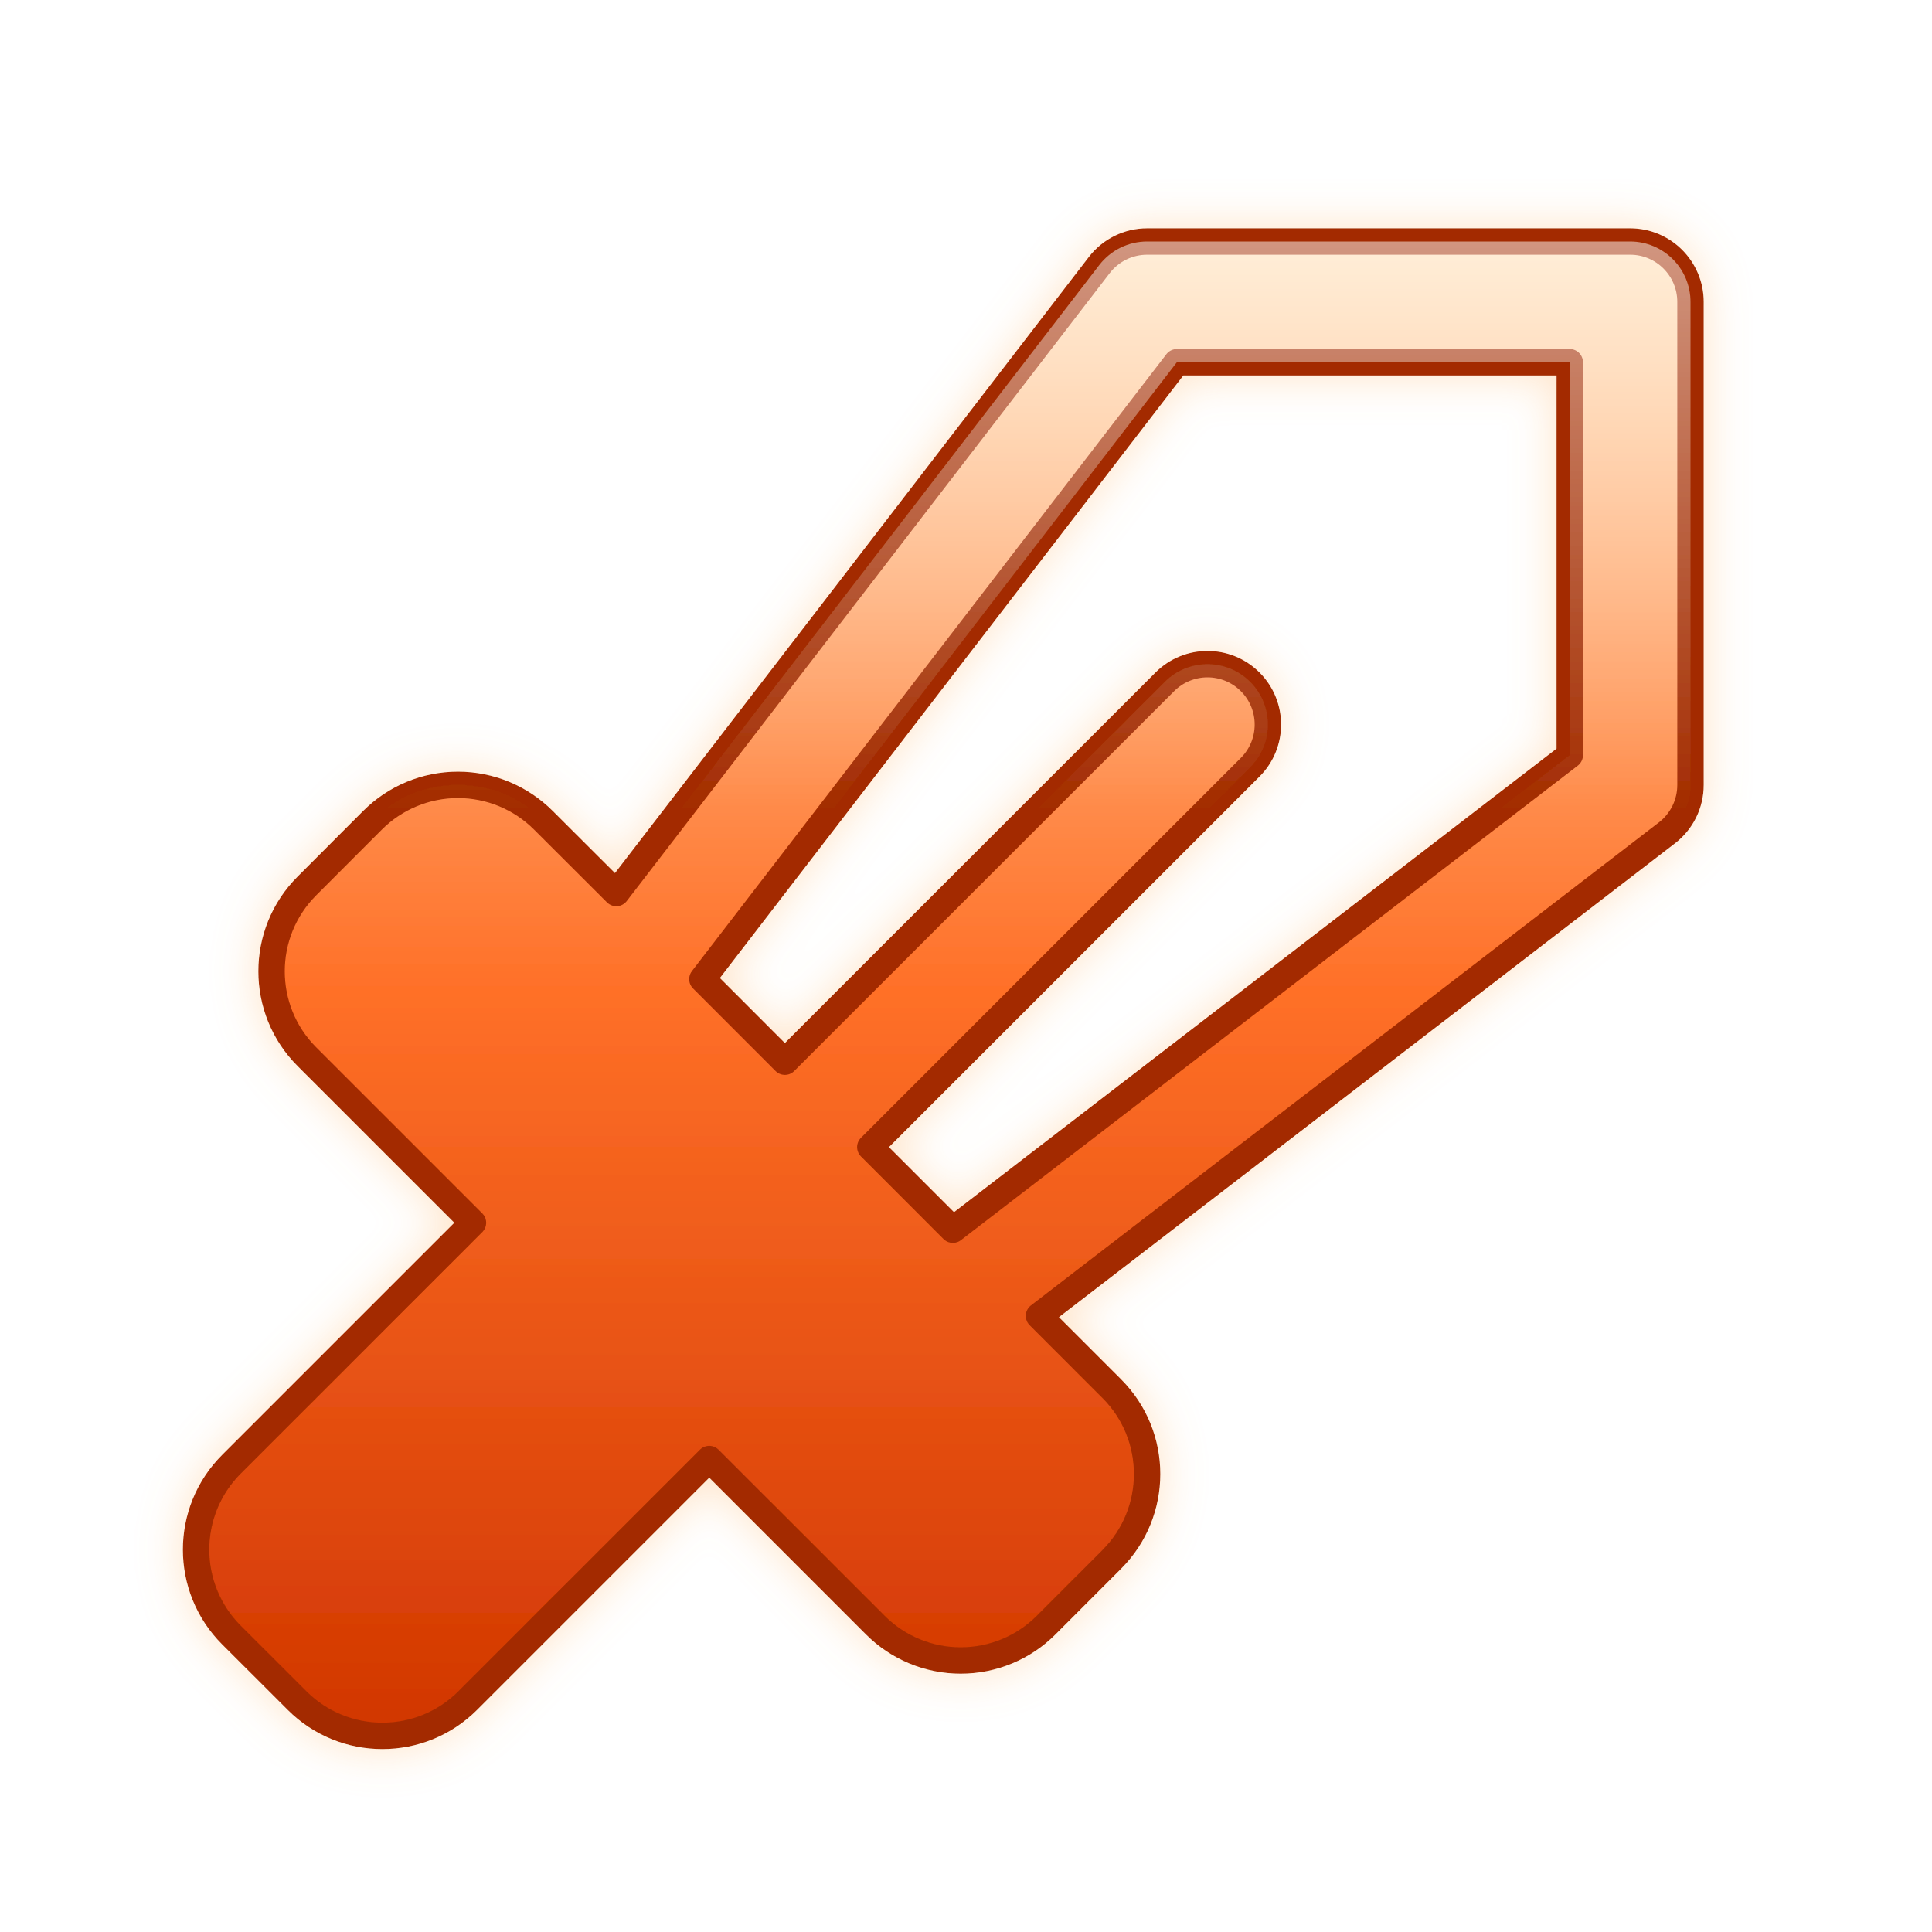
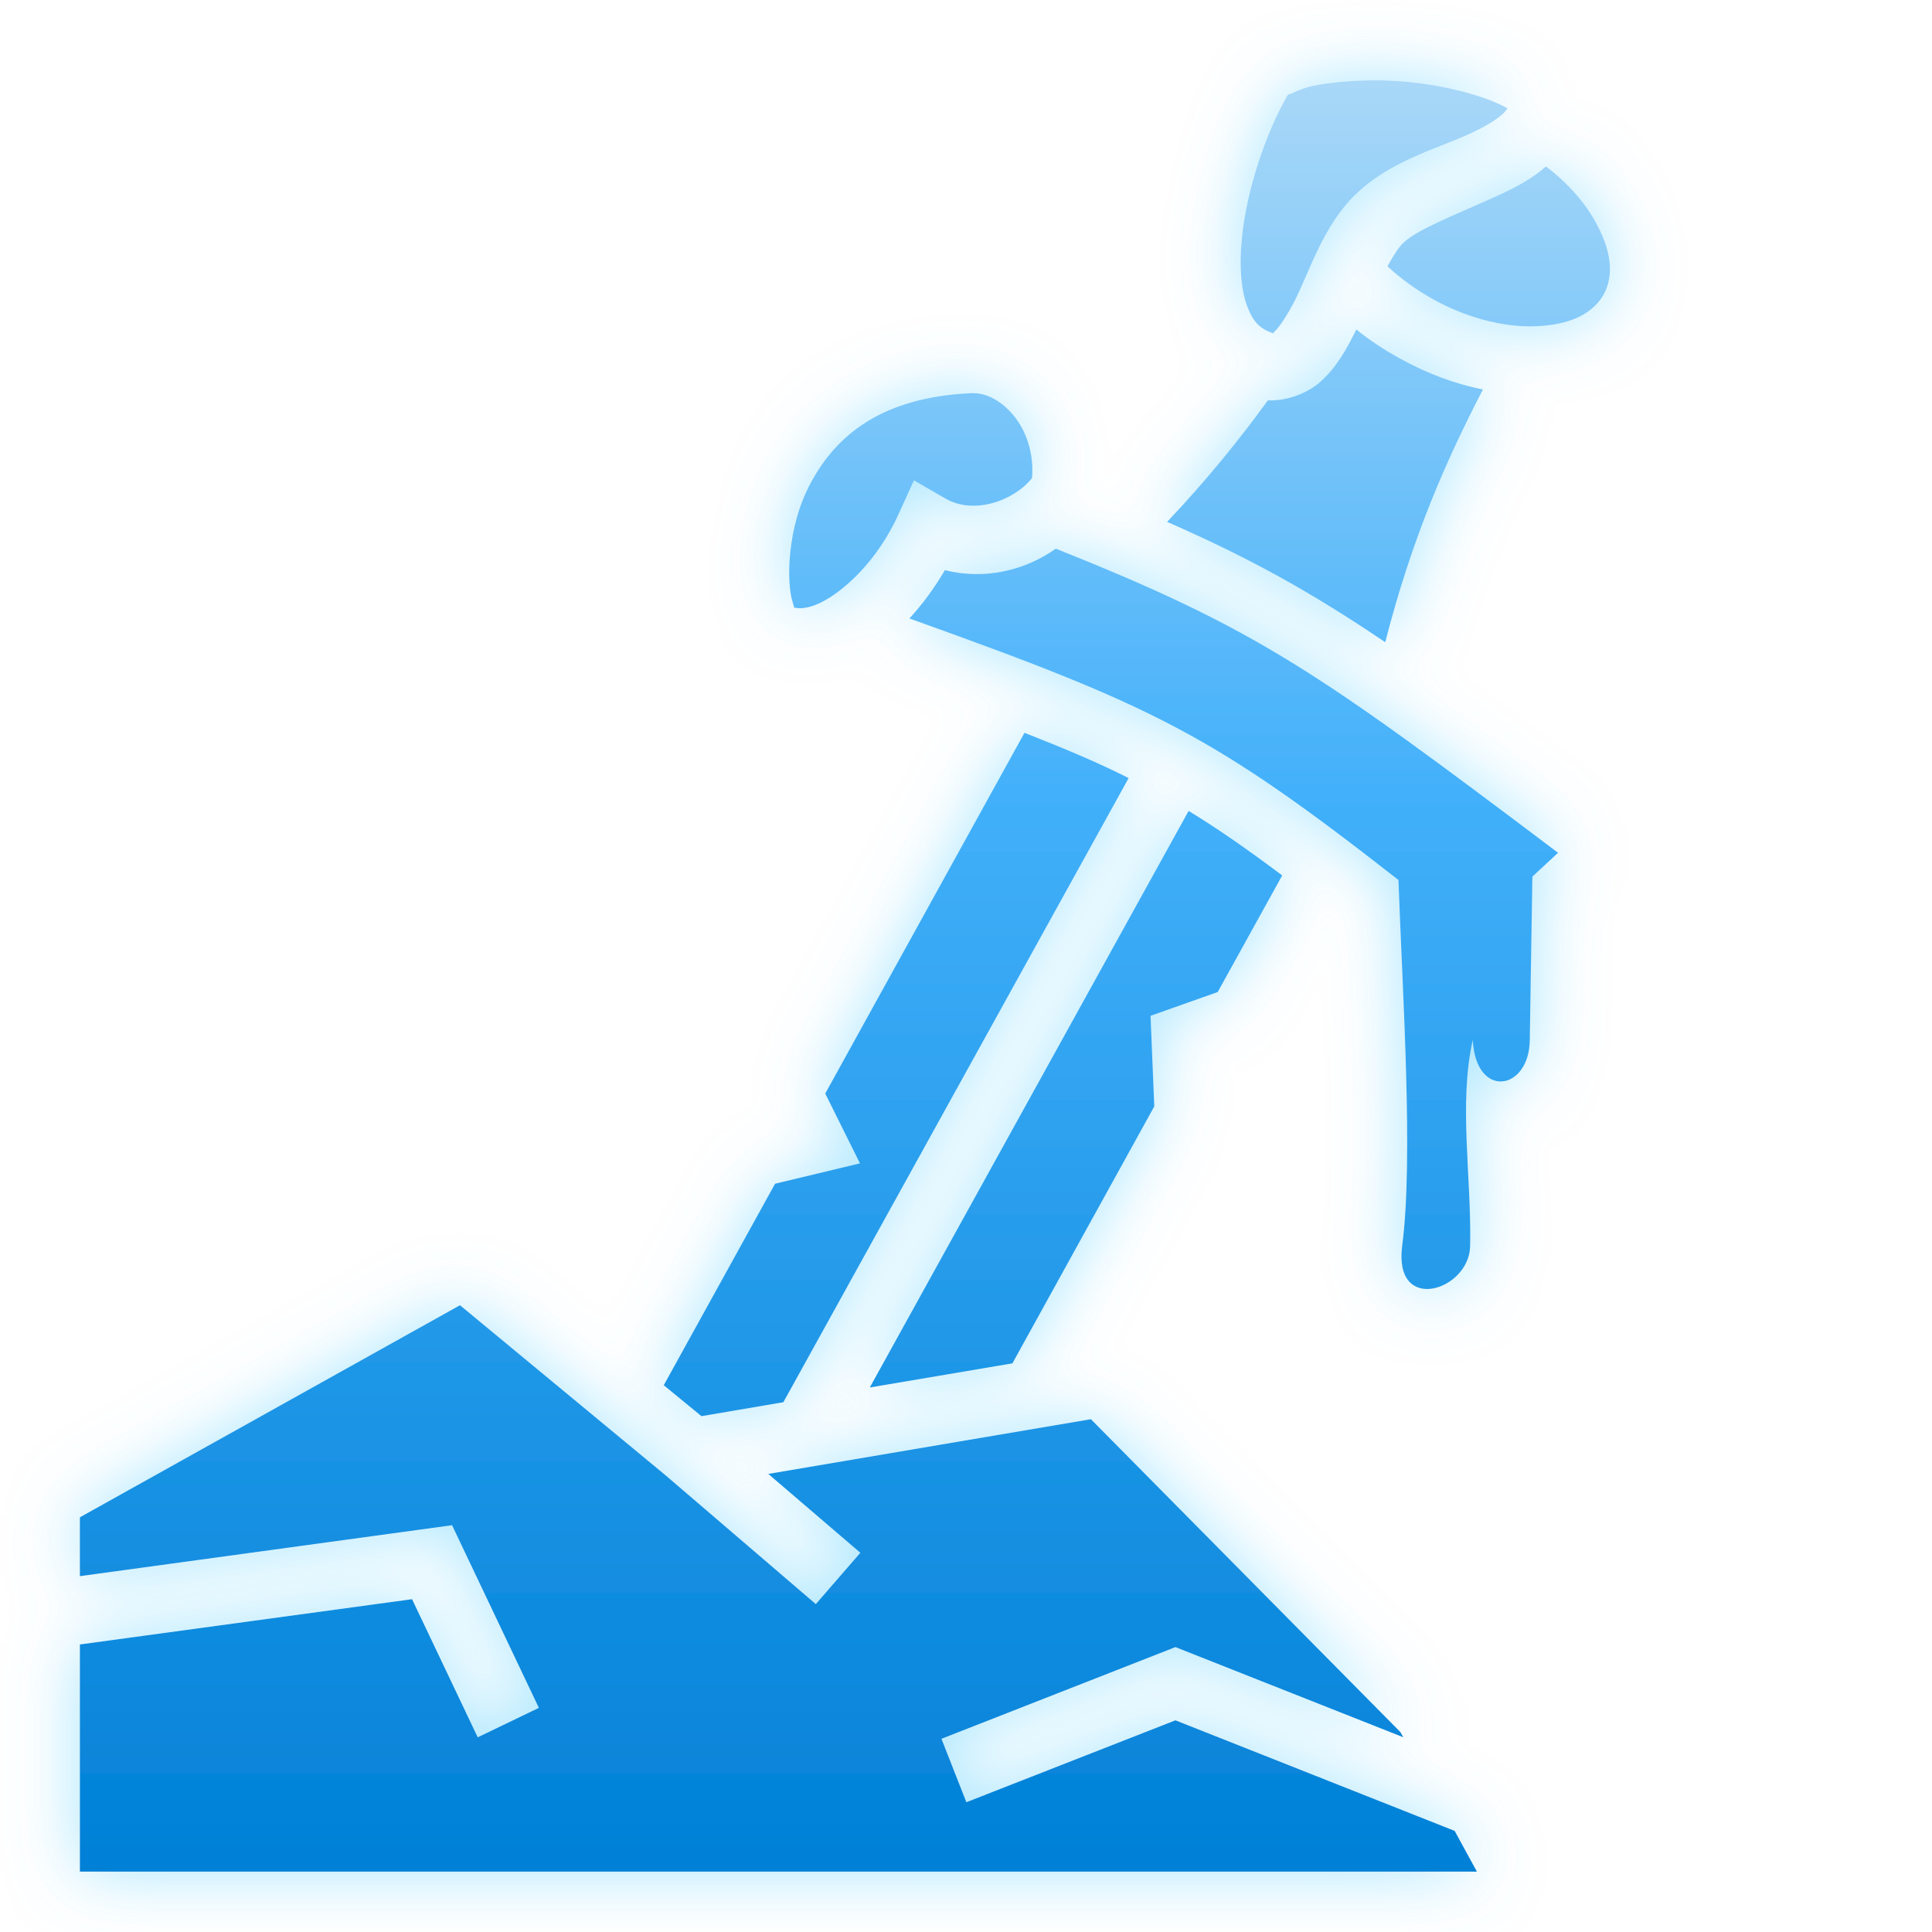
- <svg xmlns="http://www.w3.org/2000/svg" viewBox="0 0 256 256" width="256" height="256">
+ <svg xmlns="http://www.w3.org/2000/svg" viewBox="0 0 512 512" width="256" height="256">
  <defs>
-     <linearGradient id="g" x1="0" y1="0" x2="0" y2="1">
-       <stop offset="0" stop-color="#FFDCB0" />
-       <stop offset="0.5" stop-color="#FF7028" />
-       <stop offset="1" stop-color="#D13600" />
+     <linearGradient id="g_sword" x1="0.5" y1="0" x2="0.5" y2="1">
+       <stop offset="0" stop-color="#aad8f8" />
+       <stop offset="0.4" stop-color="#42b0fa" />
+       <stop offset="1" stop-color="#0080d6" />
    </linearGradient>
-     <linearGradient id="hi" x1="0" y1="0" x2="0" y2="1">
-       <stop offset="0" stop-color="#ffffff" stop-opacity="0.5" />
-       <stop offset="0.38" stop-color="#ffffff" stop-opacity="0" />
-     </linearGradient>
-     <filter id="glow" x="-25%" y="-25%" width="150%" height="150%">
-       <feGaussianBlur stdDeviation="3" result="b" />
-       <feColorMatrix in="b" type="matrix" values="0 0 0 0 1  0 0 0 0 0.46  0 0 0 0 0.14  0 0 0 0.38 0" />
+     <filter id="gw_sword" x="-22%" y="-22%" width="144%" height="144%">
+       <feGaussianBlur stdDeviation="9" result="blur" />
+       <feColorMatrix in="blur" type="matrix" values="0 0 0 0 0.123  0 0 0 0 0.635  0 0 0 0 0.978  0 0 0 0.55 0" result="gc" />
      <feMerge>
-         <feMergeNode />
+         <feMergeNode in="gc" />
        <feMergeNode in="SourceGraphic" />
      </feMerge>
    </filter>
  </defs>
-   <g filter="url(#glow)">
-     <path d="M216,32H152a8,8,0,0,0-6.34,3.12l-64,83.21L72,108.69a16,16,0,0,0-22.64,0l-8.69,8.7a16,16,0,0,0,0,22.63l22,22-32,32a16,16,0,0,0,0,22.63l8.69,8.68a16,16,0,0,0,22.62,0l32-32,22,22a16,16,0,0,0,22.64,0l8.69-8.7a16,16,0,0,0,0-22.63l-9.64-9.64,83.21-64A8,8,0,0,0,224,104V40A8,8,0,0,0,216,32Zm-8,68.06-81.74,62.88L115.32,152l50.34-50.34a8,8,0,0,0-11.32-11.31L104,140.68,93.07,129.74,155.94,48H208Z" fill="url(#g)" stroke="#A32C00" stroke-width="3.5" stroke-linejoin="round" />
-     <path d="M216,32H152a8,8,0,0,0-6.34,3.12l-64,83.21L72,108.69a16,16,0,0,0-22.64,0l-8.69,8.7a16,16,0,0,0,0,22.63l22,22-32,32a16,16,0,0,0,0,22.63l8.69,8.68a16,16,0,0,0,22.62,0l32-32,22,22a16,16,0,0,0,22.64,0l8.69-8.7a16,16,0,0,0,0-22.63l-9.64-9.64,83.21-64A8,8,0,0,0,224,104V40A8,8,0,0,0,216,32Zm-8,68.06-81.74,62.88L115.32,152l50.34-50.34a8,8,0,0,0-11.32-11.31L104,140.68,93.07,129.74,155.94,48H208Z" fill="url(#hi)" />
+   <g filter="url(#gw_sword)">
+     <path fill="url(#g_sword)" d="M365.1 21.31c-6.3-.03-12.4.5-16.9 1.4-4.3.86-6.9 2.81-6.8 2.25-5.4 9.07-11.1 24.96-12.3 38.47-.7 6.95-.2 13.21 1.3 17.39 1.5 4.17 3.2 6.1 6.5 7.31.3.1.4.18.5.25 0-.11.1-.28.4-.55 1.1-.97 3.2-4.03 5.3-8.1 4.1-8.15 7.5-19.78 16.1-28.18 9.2-8.93 21.6-12.1 30.4-16.15 4.4-2.02 7.7-4.15 9.1-5.64.4-.5.6-.75.8-1.05-6.2-3.54-19.3-6.95-31.7-7.33v-.02c-.9-.03-1.8-.04-2.7-.05zm-27.7 67.07c-.1.18.1.14 0 0zm72.3-44.28c-3.8 3.39-8.2 5.63-12.6 7.65-10.4 4.81-21.4 8.86-25.3 12.69-1.2 1.19-2.6 3.38-4.1 6.13 3.4 3.18 7.5 6.16 12 8.69 10.1 5.62 20.8 7.85 29.1 7.08 8.4-.63 13.6-3.77 16.2-8.32 2.5-4.55 2.3-10.69-1.6-18.1-2.7-5.4-7.4-11.01-13.7-15.82zm-50.3 43.19c0 .17-.1.33-.2.5-2.4 4.82-5 9.59-9.4 13.51-3.4 2.9-8.6 5-13.8 4.8-7.4 10.2-16 20.9-26.7 32.2 21.9 9.6 38 18.5 57.8 31.9 7.1-27.8 16.3-48.5 25.9-67-7.3-1.4-14.8-4.2-22-8.19-4.2-2.3-8.1-4.9-11.6-7.72zm-102 16.91c-24.1 1.1-35.8 11.4-42.4 23.5-6.6 12-6.6 27-4.9 32 .5 1.8.3 1.3 1 1.4.7.2 3 .2 6.2-1.3 6.4-3.1 15.3-11.3 20.8-23.5l4.1-9 8.5 4.9c7.4 4.2 17.9.6 22.8-5.5.5-5.7-1.1-11.5-4.2-15.7-3.2-4.3-7.3-6.7-11.1-6.8h-.8zm22.4 41.2c-8.3 5.9-19 8.3-29.4 5.7-2.8 4.8-6 9.1-9.4 12.8 65.4 23.4 80.5 30.9 129.6 69.3 1.1 30.4 4 73.9 1 96.9-2.4 18.3 17.7 12 18 .2.4-18.3-3.1-37.9.7-54.7.8 15.7 14.8 13.5 15.1.3l.7-43.6 6.8-6.3c-63.8-48.1-79.5-59.2-133.1-80.6zm-8.3 48.8l-52.8 95.6 9.2 18.5-22.5 5.4-29.5 53.4 10 8.2 21.7-3.7 91.5-165.4c-8.1-4.1-16.9-7.8-27.6-12zm43.5 20.7l-84.5 152.8 37.8-6.4 37.6-68.1-1-24 17.8-6.3 17.1-30.9c-9.2-6.9-17.1-12.4-24.8-17.1zm-193.1 131L21.17 402.1v15.6l98.63-13.5 23 48.4-16.2 7.8-17.4-36.6-88.03 12V496H391.4l-5.9-10.8-74-29.3-55.4 21.7-6.6-16.8 62-24.3 60.4 23.9-.8-1.4-82-82.9-85.5 14.5 24.4 20.9-11.8 13.6-39.9-34.2-54.4-45z" />
  </g>
</svg>
